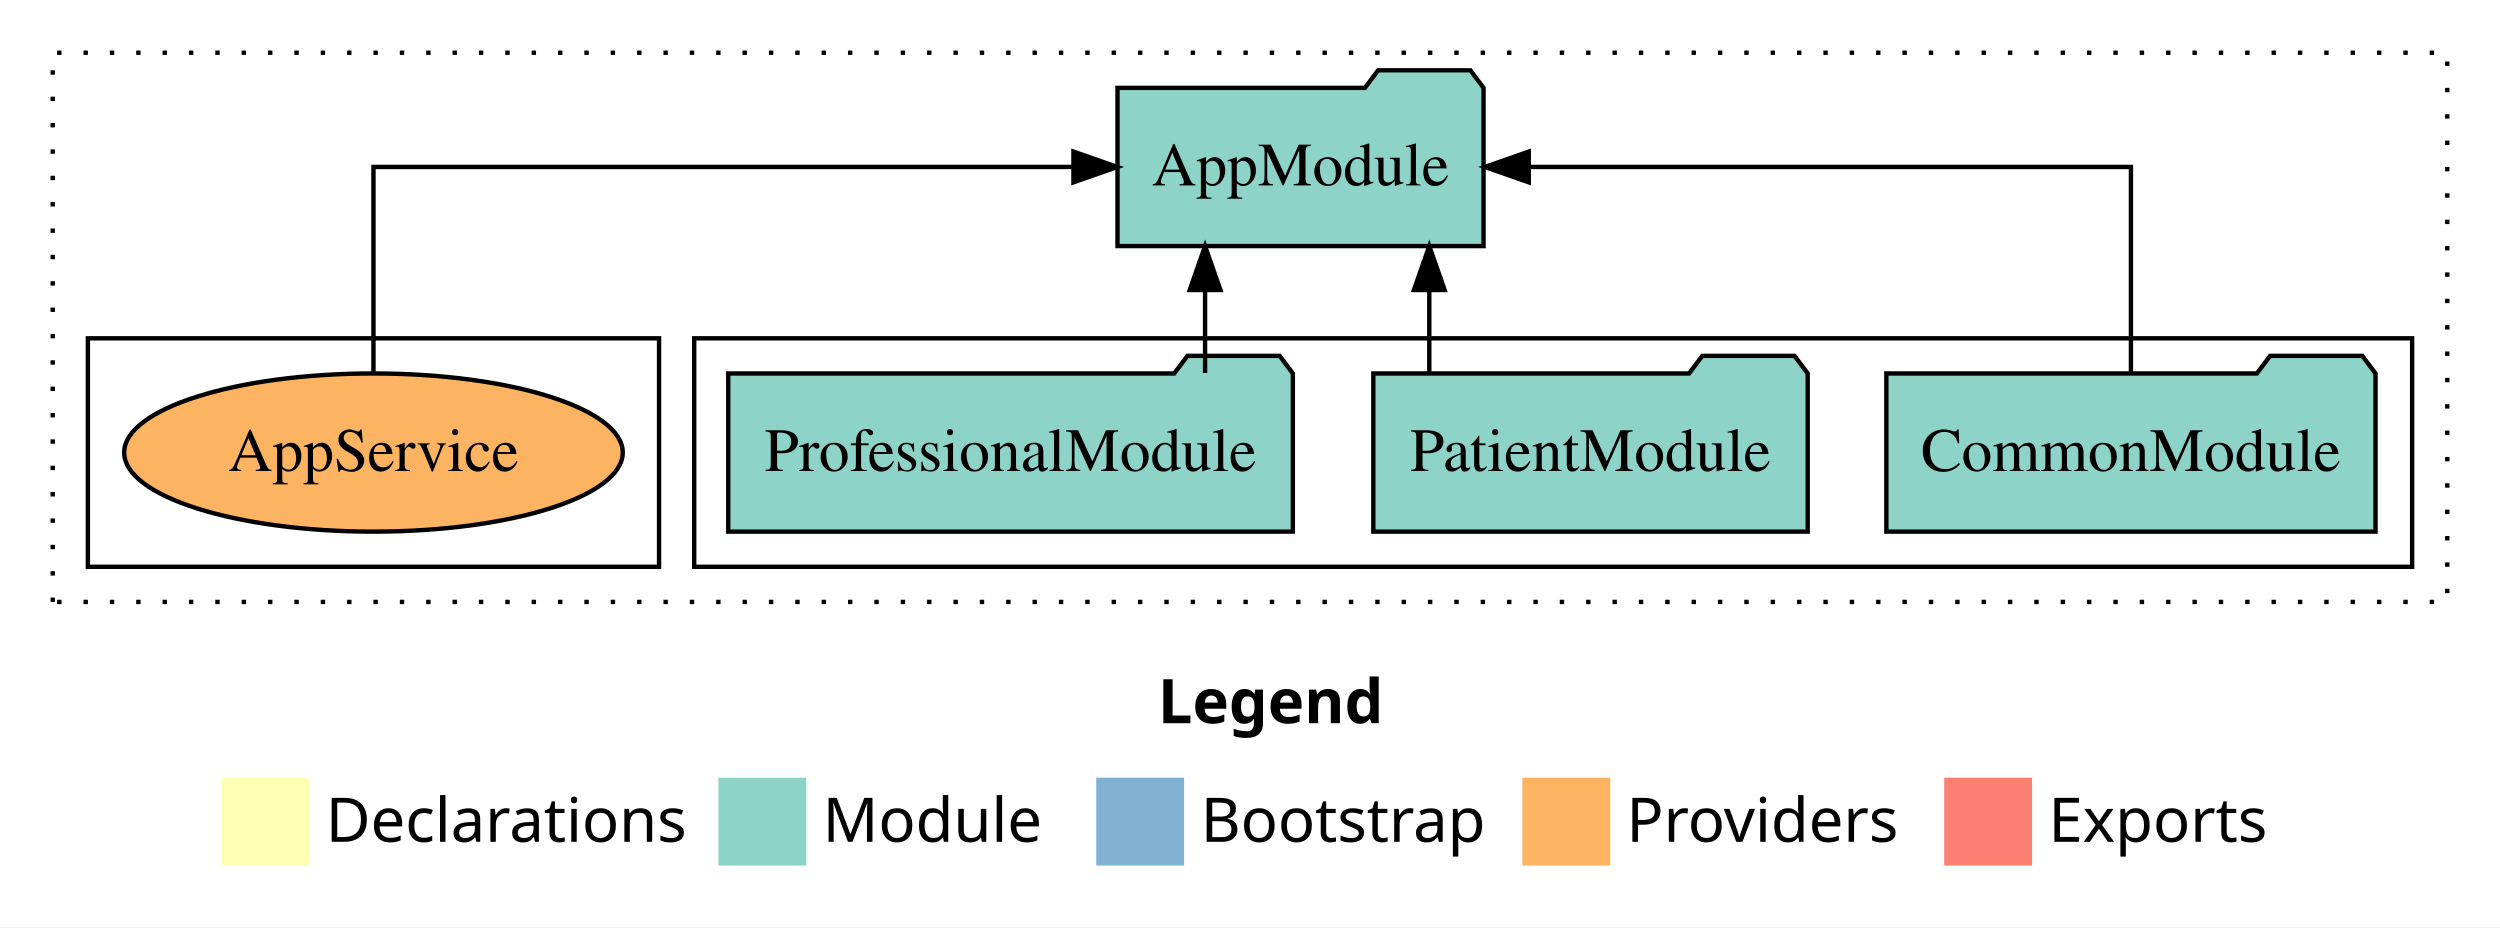
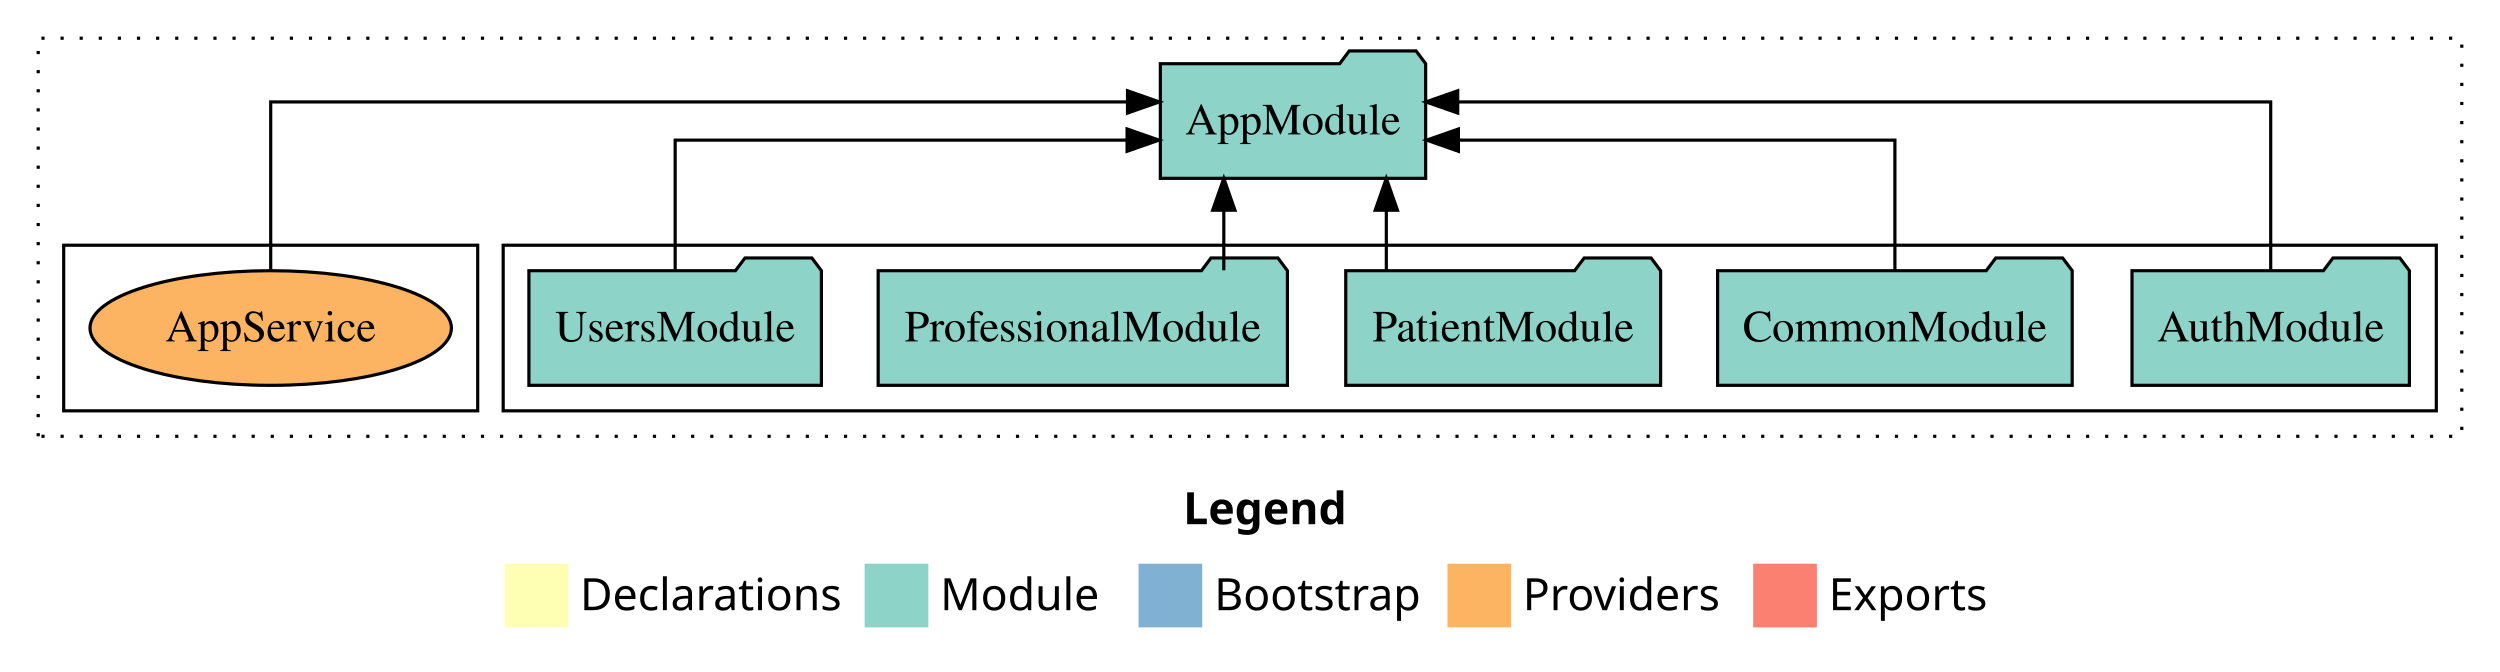
- <svg xmlns="http://www.w3.org/2000/svg" width="569pt" height="211pt" viewBox="0.00 0.00 569.00 211.00">
+ <svg xmlns="http://www.w3.org/2000/svg" width="785pt" height="211pt" viewBox="0.00 0.00 785.00 211.00">
  <g id="graph0" class="graph" transform="scale(1 1) rotate(0) translate(4 207)">
-     <polygon fill="#ffffff" stroke="transparent" points="-4,4 -4,-207 565,-207 565,4 -4,4" />
-     <text text-anchor="start" x="259.509" y="-42.4" font-family="sans-serif" font-weight="bold" font-size="14.00" fill="#000000">Legend</text>
-     <polygon fill="#ffffb3" stroke="transparent" points="46.5,-10 46.5,-30 66.5,-30 66.5,-10 46.5,-10" />
-     <text text-anchor="start" x="70.129" y="-15.4" font-family="sans-serif" font-size="14.00" fill="#000000">  Declarations</text>
-     <polygon fill="#8dd3c7" stroke="transparent" points="159.5,-10 159.5,-30 179.5,-30 179.5,-10 159.5,-10" />
-     <text text-anchor="start" x="183.225" y="-15.4" font-family="sans-serif" font-size="14.00" fill="#000000">  Module</text>
-     <polygon fill="#80b1d3" stroke="transparent" points="245.5,-10 245.5,-30 265.5,-30 265.5,-10 245.5,-10" />
-     <text text-anchor="start" x="269.281" y="-15.4" font-family="sans-serif" font-size="14.00" fill="#000000">  Bootstrap</text>
-     <polygon fill="#fdb462" stroke="transparent" points="342.5,-10 342.5,-30 362.5,-30 362.5,-10 342.5,-10" />
-     <text text-anchor="start" x="366.173" y="-15.4" font-family="sans-serif" font-size="14.00" fill="#000000">  Providers</text>
-     <polygon fill="#fb8072" stroke="transparent" points="438.5,-10 438.5,-30 458.5,-30 458.5,-10 438.5,-10" />
-     <text text-anchor="start" x="462.226" y="-15.4" font-family="sans-serif" font-size="14.00" fill="#000000">  Exports</text>
+     <polygon fill="#ffffff" stroke="transparent" points="-4,4 -4,-207 781,-207 781,4 -4,4" />
+     <text text-anchor="start" x="367.509" y="-42.4" font-family="sans-serif" font-weight="bold" font-size="14.00" fill="#000000">Legend</text>
+     <polygon fill="#ffffb3" stroke="transparent" points="154.5,-10 154.5,-30 174.5,-30 174.5,-10 154.5,-10" />
+     <text text-anchor="start" x="178.129" y="-15.4" font-family="sans-serif" font-size="14.00" fill="#000000">  Declarations</text>
+     <polygon fill="#8dd3c7" stroke="transparent" points="267.5,-10 267.5,-30 287.5,-30 287.5,-10 267.5,-10" />
+     <text text-anchor="start" x="291.225" y="-15.4" font-family="sans-serif" font-size="14.00" fill="#000000">  Module</text>
+     <polygon fill="#80b1d3" stroke="transparent" points="353.5,-10 353.5,-30 373.5,-30 373.5,-10 353.5,-10" />
+     <text text-anchor="start" x="377.281" y="-15.4" font-family="sans-serif" font-size="14.00" fill="#000000">  Bootstrap</text>
+     <polygon fill="#fdb462" stroke="transparent" points="450.5,-10 450.5,-30 470.5,-30 470.5,-10 450.5,-10" />
+     <text text-anchor="start" x="474.173" y="-15.4" font-family="sans-serif" font-size="14.00" fill="#000000">  Providers</text>
+     <polygon fill="#fb8072" stroke="transparent" points="546.5,-10 546.5,-30 566.5,-30 566.5,-10 546.5,-10" />
+     <text text-anchor="start" x="570.226" y="-15.4" font-family="sans-serif" font-size="14.00" fill="#000000">  Exports</text>
    <g id="clust1" class="cluster">
-       <polygon fill="none" stroke="#000000" stroke-dasharray="1,5" points="8,-70 8,-195 553,-195 553,-70 8,-70" />
+       <polygon fill="none" stroke="#000000" stroke-dasharray="1,5" points="8,-70 8,-195 769,-195 769,-70 8,-70" />
    </g>
    <g id="clust3" class="cluster">
-       <polygon fill="none" stroke="#000000" points="154,-78 154,-130 545,-130 545,-78 154,-78" />
+       <polygon fill="none" stroke="#000000" points="154,-78 154,-130 761,-130 761,-78 154,-78" />
    </g>
    <g id="clust6" class="cluster">
      <polygon fill="none" stroke="#000000" points="16,-78 16,-130 146,-130 146,-78 16,-78" />
    </g>
    <g id="node1" class="node">
-       <polygon fill="#8dd3c7" stroke="#000000" points="536.668,-122 533.668,-126 512.668,-126 509.668,-122 425.332,-122 425.332,-86 536.668,-86 536.668,-122" />
-       <text text-anchor="middle" x="481" y="-99.8" font-family="Times,serif" font-size="14.00" fill="#000000">CommonModule</text>
+       <polygon fill="#8dd3c7" stroke="#000000" points="752.548,-122 749.548,-126 728.548,-126 725.548,-122 665.452,-122 665.452,-86 752.548,-86 752.548,-122" />
+       <text text-anchor="middle" x="709" y="-99.8" font-family="Times,serif" font-size="14.00" fill="#000000">AuthModule</text>
+     </g>
+     <g id="node6" class="node">
+       <polygon fill="#8dd3c7" stroke="#000000" points="443.657,-187 440.657,-191 419.657,-191 416.657,-187 360.343,-187 360.343,-151 443.657,-151 443.657,-187" />
+       <text text-anchor="middle" x="402" y="-164.8" font-family="Times,serif" font-size="14.00" fill="#000000">AppModule</text>
+     </g>
+     <g id="edge1" class="edge">
+       <path fill="none" stroke="#000000" d="M709,-122.284C709,-143.321 709,-175 709,-175 709,-175 453.723,-175 453.723,-175" />
+       <polygon fill="#000000" stroke="#000000" points="453.723,-171.5 443.723,-175 453.723,-178.5 453.723,-171.5" />
+     </g>
+     <g id="node2" class="node">
+       <polygon fill="#8dd3c7" stroke="#000000" points="646.668,-122 643.668,-126 622.668,-126 619.668,-122 535.332,-122 535.332,-86 646.668,-86 646.668,-122" />
+       <text text-anchor="middle" x="591" y="-99.8" font-family="Times,serif" font-size="14.00" fill="#000000">CommonModule</text>
+     </g>
+     <g id="edge2" class="edge">
+       <path fill="none" stroke="#000000" d="M591,-122.022C591,-139.373 591,-163 591,-163 591,-163 453.945,-163 453.945,-163" />
+       <polygon fill="#000000" stroke="#000000" points="453.945,-159.5 443.945,-163 453.945,-166.5 453.945,-159.5" />
+     </g>
+     <g id="node3" class="node">
+       <polygon fill="#8dd3c7" stroke="#000000" points="517.434,-122 514.434,-126 493.434,-126 490.434,-122 418.566,-122 418.566,-86 517.434,-86 517.434,-122" />
+       <text text-anchor="middle" x="468" y="-99.8" font-family="Times,serif" font-size="14.00" fill="#000000">PatientModule</text>
+     </g>
+     <g id="edge3" class="edge">
+       <path fill="none" stroke="#000000" d="M431.306,-122.106C431.306,-122.106 431.306,-140.991 431.306,-140.991" />
+       <polygon fill="#000000" stroke="#000000" points="427.806,-140.991 431.306,-150.991 434.806,-140.991 427.806,-140.991" />
    </g>
    <g id="node4" class="node">
-       <polygon fill="#8dd3c7" stroke="#000000" points="333.657,-187 330.657,-191 309.657,-191 306.657,-187 250.343,-187 250.343,-151 333.657,-151 333.657,-187" />
-       <text text-anchor="middle" x="292" y="-164.8" font-family="Times,serif" font-size="14.00" fill="#000000">AppModule</text>
+       <polygon fill="#8dd3c7" stroke="#000000" points="400.253,-122 397.253,-126 376.253,-126 373.253,-122 271.747,-122 271.747,-86 400.253,-86 400.253,-122" />
+       <text text-anchor="middle" x="336" y="-99.8" font-family="Times,serif" font-size="14.00" fill="#000000">ProfessionalModule</text>
    </g>
-     <g id="edge1" class="edge">
-       <path fill="none" stroke="#000000" d="M481,-122.106C481,-141.339 481,-169 481,-169 481,-169 343.945,-169 343.945,-169" />
-       <polygon fill="#000000" stroke="#000000" points="343.945,-165.5 333.945,-169 343.945,-172.5 343.945,-165.5" />
-     </g>
-     <g id="node2" class="node">
-       <polygon fill="#8dd3c7" stroke="#000000" points="407.434,-122 404.434,-126 383.434,-126 380.434,-122 308.566,-122 308.566,-86 407.434,-86 407.434,-122" />
-       <text text-anchor="middle" x="358" y="-99.8" font-family="Times,serif" font-size="14.00" fill="#000000">PatientModule</text>
-     </g>
-     <g id="edge2" class="edge">
-       <path fill="none" stroke="#000000" d="M321.306,-122.106C321.306,-122.106 321.306,-140.991 321.306,-140.991" />
-       <polygon fill="#000000" stroke="#000000" points="317.806,-140.991 321.306,-150.991 324.806,-140.991 317.806,-140.991" />
-     </g>
-     <g id="node3" class="node">
-       <polygon fill="#8dd3c7" stroke="#000000" points="290.253,-122 287.253,-126 266.253,-126 263.253,-122 161.747,-122 161.747,-86 290.253,-86 290.253,-122" />
-       <text text-anchor="middle" x="226" y="-99.8" font-family="Times,serif" font-size="14.00" fill="#000000">ProfessionalModule</text>
-     </g>
-     <g id="edge3" class="edge">
-       <path fill="none" stroke="#000000" d="M270.274,-122.106C270.274,-122.106 270.274,-140.991 270.274,-140.991" />
-       <polygon fill="#000000" stroke="#000000" points="266.774,-140.991 270.274,-150.991 273.774,-140.991 266.774,-140.991" />
+     <g id="edge4" class="edge">
+       <path fill="none" stroke="#000000" d="M380.274,-122.106C380.274,-122.106 380.274,-140.991 380.274,-140.991" />
+       <polygon fill="#000000" stroke="#000000" points="376.774,-140.991 380.274,-150.991 383.774,-140.991 376.774,-140.991" />
    </g>
    <g id="node5" class="node">
+       <polygon fill="#8dd3c7" stroke="#000000" points="253.922,-122 250.922,-126 229.922,-126 226.922,-122 162.078,-122 162.078,-86 253.922,-86 253.922,-122" />
+       <text text-anchor="middle" x="208" y="-99.8" font-family="Times,serif" font-size="14.00" fill="#000000">UsersModule</text>
+     </g>
+     <g id="edge5" class="edge">
+       <path fill="none" stroke="#000000" d="M208,-122.022C208,-139.373 208,-163 208,-163 208,-163 349.905,-163 349.905,-163" />
+       <polygon fill="#000000" stroke="#000000" points="349.905,-166.5 359.905,-163 349.905,-159.5 349.905,-166.5" />
+     </g>
+     <g id="node7" class="node">
      <ellipse fill="#fdb462" stroke="#000000" cx="81" cy="-104" rx="56.741" ry="18" />
      <text text-anchor="middle" x="81" y="-99.8" font-family="Times,serif" font-size="14.00" fill="#000000">AppService</text>
    </g>
-     <g id="edge4" class="edge">
-       <path fill="none" stroke="#000000" d="M81,-122.106C81,-141.339 81,-169 81,-169 81,-169 240.313,-169 240.313,-169" />
-       <polygon fill="#000000" stroke="#000000" points="240.313,-172.5 250.313,-169 240.313,-165.5 240.313,-172.5" />
+     <g id="edge6" class="edge">
+       <path fill="none" stroke="#000000" d="M81,-122.284C81,-143.321 81,-175 81,-175 81,-175 350.035,-175 350.035,-175" />
+       <polygon fill="#000000" stroke="#000000" points="350.035,-178.5 360.035,-175 350.035,-171.5 350.035,-178.5" />
    </g>
  </g>
</svg>
